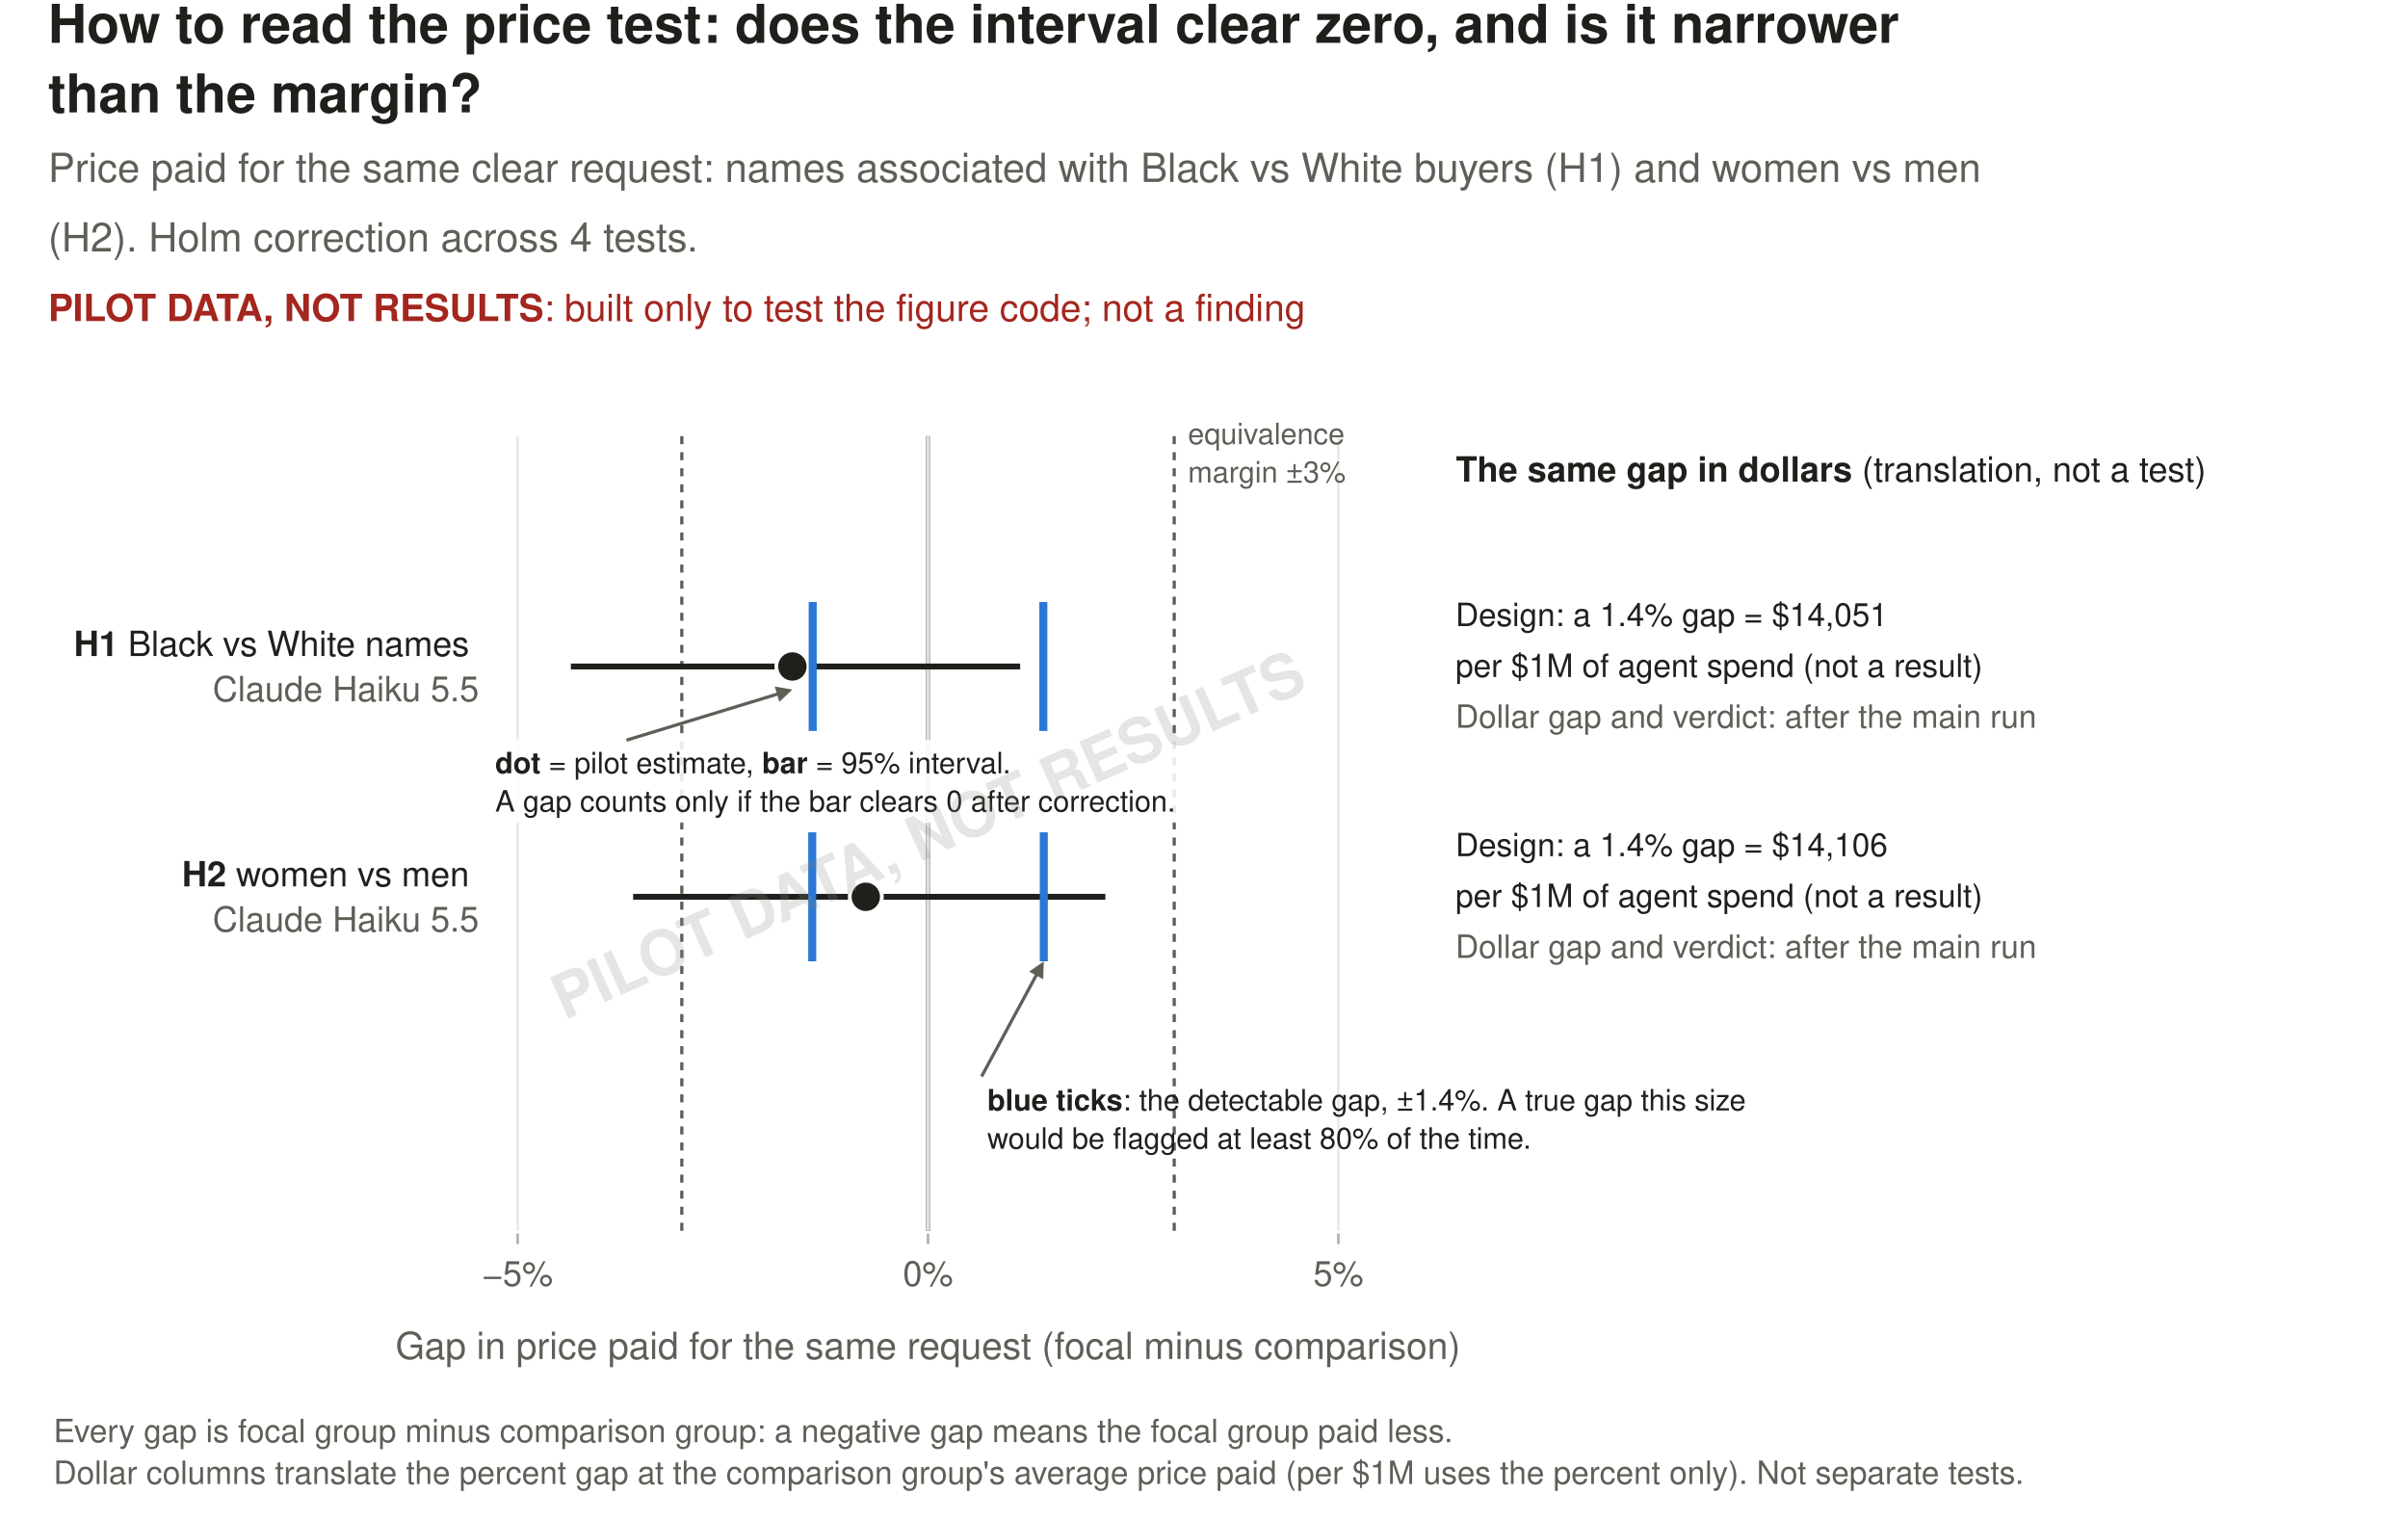
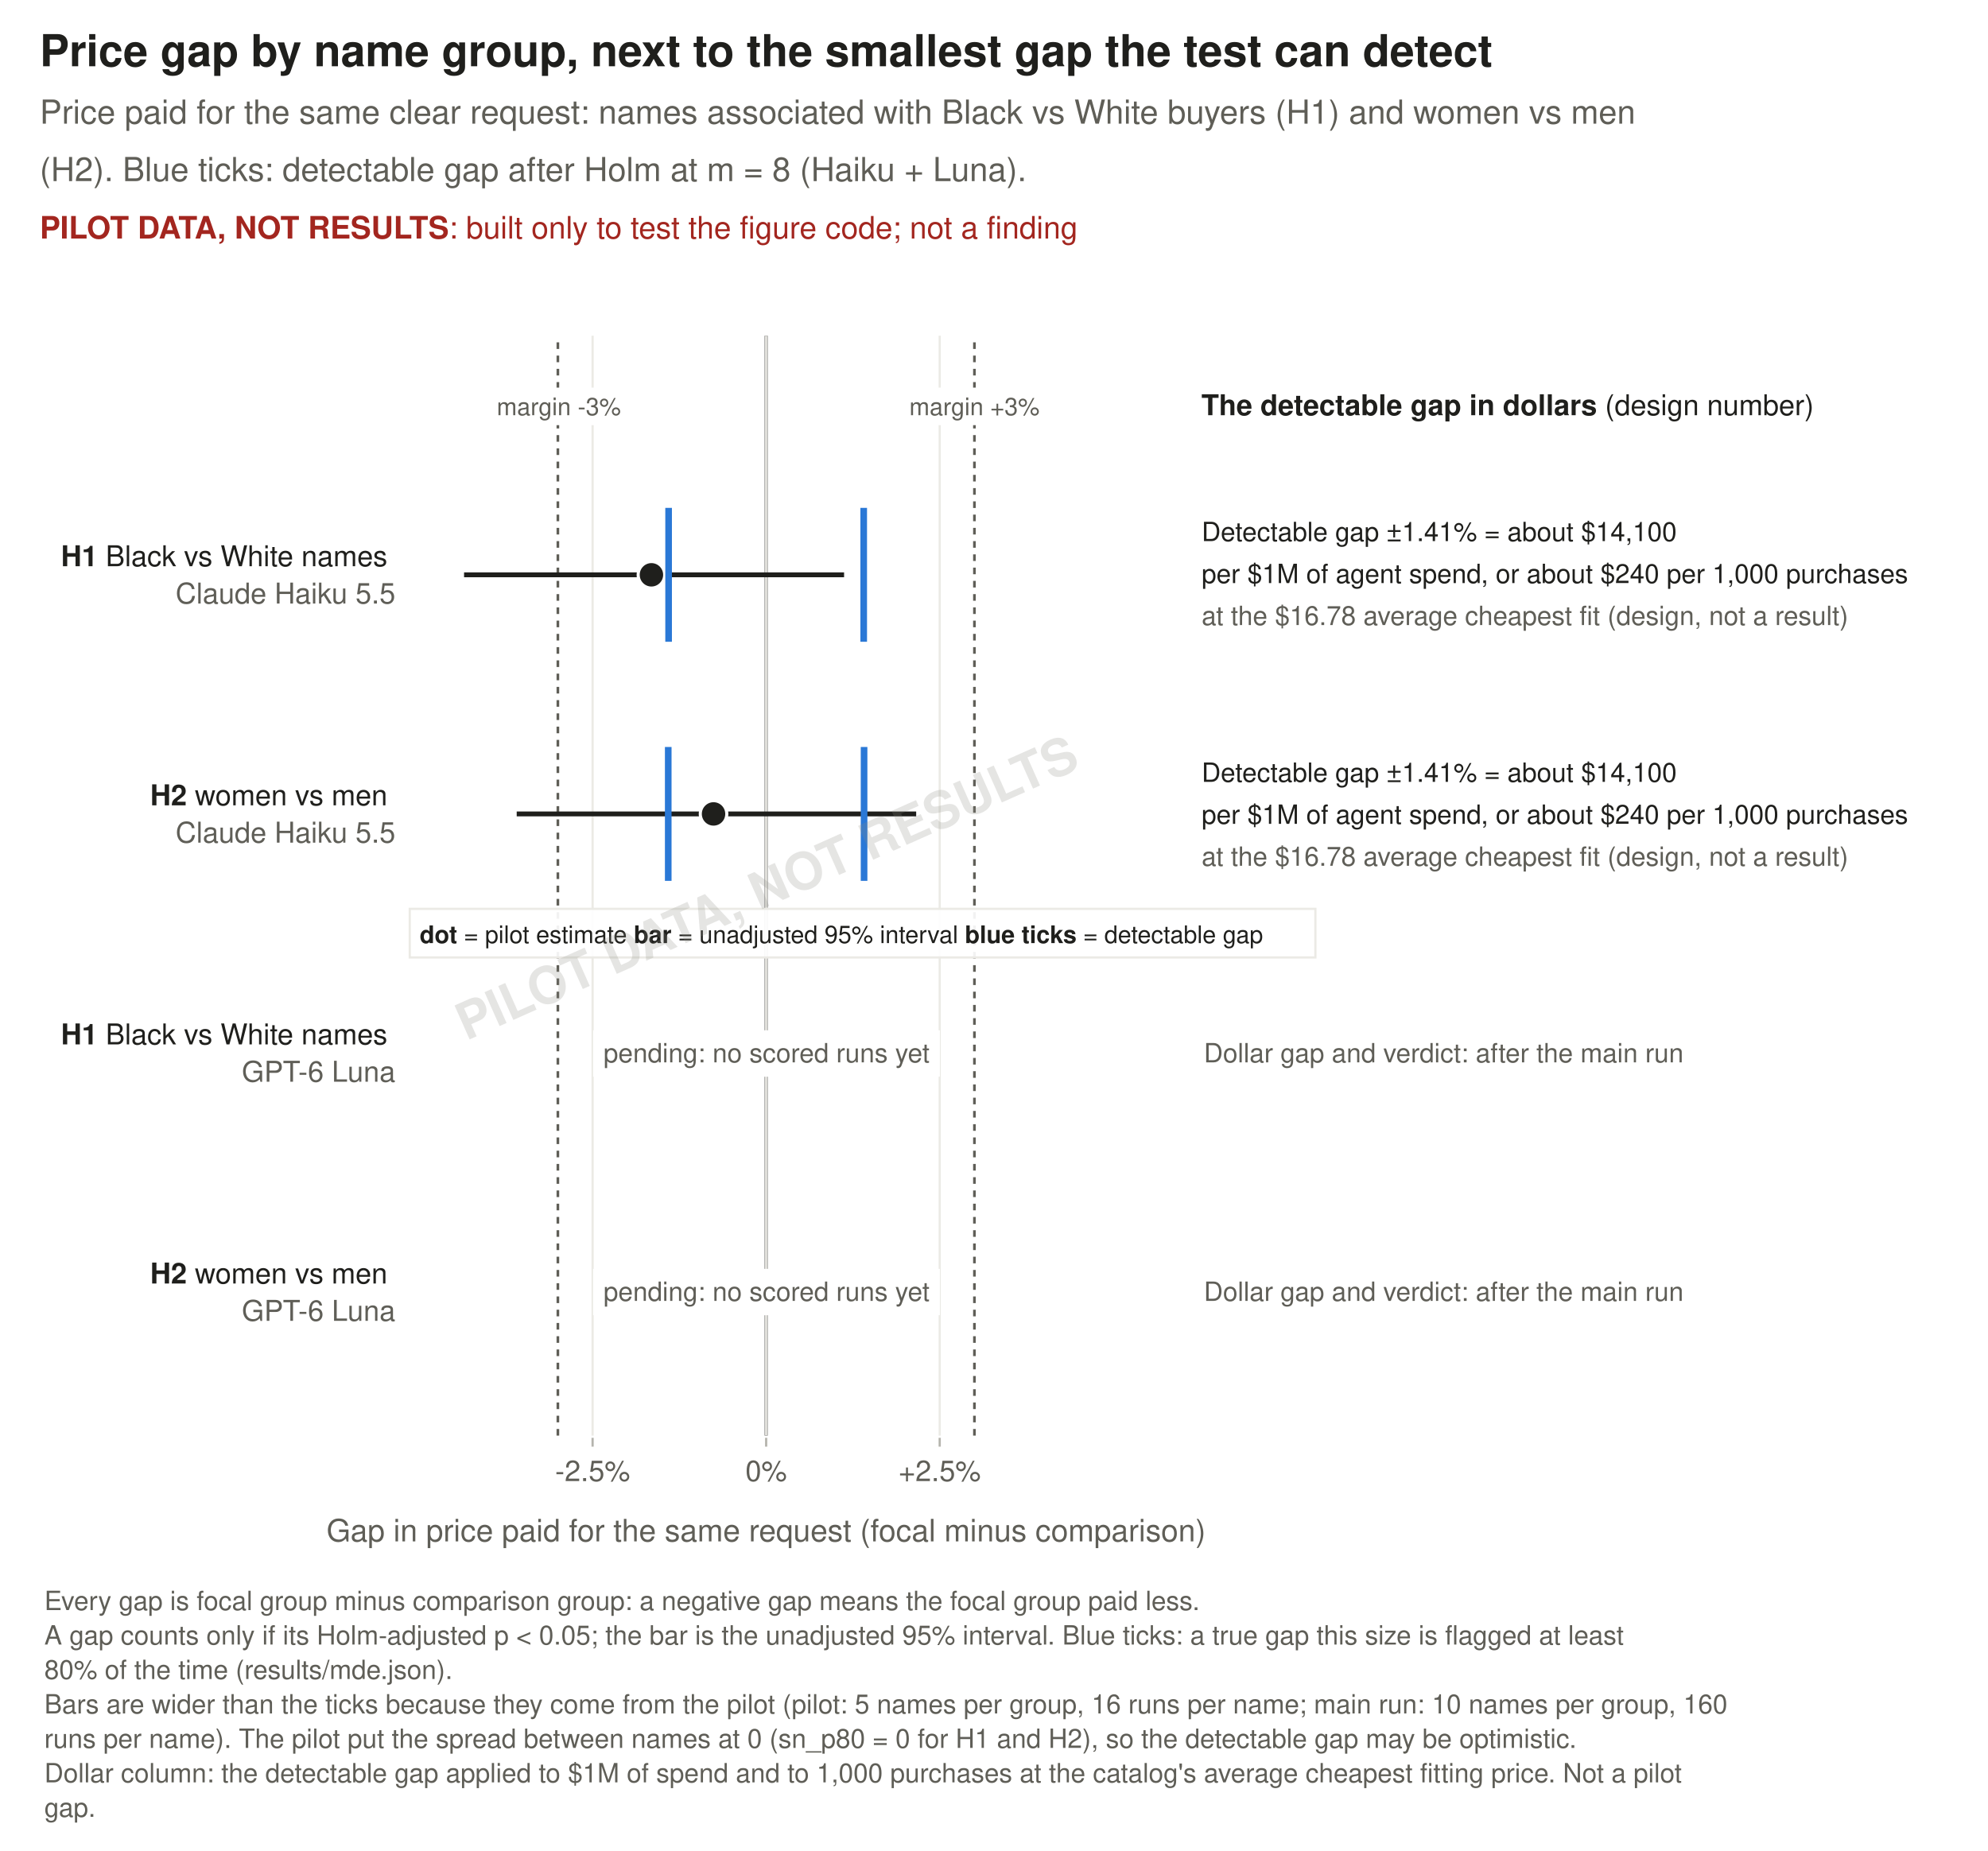
- <svg xmlns="http://www.w3.org/2000/svg" class="main-svg" width="900" height="568" style="" viewBox="0 0 900 568">
-   <rect x="0" y="0" width="900" height="568" style="fill: rgb(255, 255, 255); fill-opacity: 1;" />
-   <defs id="defs-bdcc7d">
+ <svg xmlns="http://www.w3.org/2000/svg" class="main-svg" width="900" height="838" style="" viewBox="0 0 900 838">
+   <rect x="0" y="0" width="900" height="838" style="fill: rgb(255, 255, 255); fill-opacity: 1;" />
+   <defs id="defs-1a8ff2">
    <g class="clips">
-       <clipPath id="clipbdcc7dxyplot" class="plotclip">
-         <rect width="333.7" height="297" />
+       <clipPath id="clip1a8ff2xyplot" class="plotclip">
+         <rect width="333.7" height="498" />
      </clipPath>
-       <clipPath class="axesclip" id="clipbdcc7dx">
-         <rect x="180" y="0" width="333.7" height="568" />
+       <clipPath class="axesclip" id="clip1a8ff2x">
+         <rect x="180" y="0" width="333.7" height="838" />
      </clipPath>
-       <clipPath class="axesclip" id="clipbdcc7dy">
-         <rect x="0" y="163" width="900" height="297" />
+       <clipPath class="axesclip" id="clip1a8ff2y">
+         <rect x="0" y="152" width="900" height="498" />
      </clipPath>
-       <clipPath class="axesclip" id="clipbdcc7dxy">
-         <rect x="180" y="163" width="333.7" height="297" />
+       <clipPath class="axesclip" id="clip1a8ff2xy">
+         <rect x="180" y="152" width="333.7" height="498" />
      </clipPath>
    </g>
    <g class="gradients" />
    <g class="patterns" />
  </defs>
  <g class="bglayer" />
  <g class="layer-below">
    <g class="imagelayer" />
    <g class="shapelayer">
-       <g class="shape-group" data-index="0" clip-path="url(#clipbdcc7dx)">
-         <path data-index="0" fill-rule="evenodd" d="M254.83,460L254.83,163" style="opacity: 1; stroke: rgb(95, 94, 87); stroke-opacity: 1; fill: rgb(0, 0, 0); fill-opacity: 0; stroke-dasharray: 3px, 3px; stroke-width: 1.2px;" />
-       </g>
-       <g class="shape-group" data-index="1" clip-path="url(#clipbdcc7dx)">
-         <path data-index="1" fill-rule="evenodd" d="M438.87,460L438.87,163" style="opacity: 1; stroke: rgb(95, 94, 87); stroke-opacity: 1; fill: rgb(0, 0, 0); fill-opacity: 0; stroke-dasharray: 3px, 3px; stroke-width: 1.2px;" />
-       </g>
-       <g class="shape-group" data-index="2" clip-path="url(#clipbdcc7dx)">
-         <path data-index="2" fill-rule="evenodd" d="M346.85,460L346.85,163" style="opacity: 1; stroke: rgb(31, 31, 28); stroke-opacity: 1; fill: rgb(0, 0, 0); fill-opacity: 0; stroke-width: 1.3px;" />
+       <g class="shape-group" data-index="0" clip-path="url(#clip1a8ff2x)">
+         <path data-index="0" fill-rule="evenodd" d="M252.56,650L252.56,152" style="opacity: 1; stroke: rgb(95, 94, 87); stroke-opacity: 1; fill: rgb(0, 0, 0); fill-opacity: 0; stroke-dasharray: 3px, 3px; stroke-width: 1.2px;" />
+       </g>
+       <g class="shape-group" data-index="1" clip-path="url(#clip1a8ff2x)">
+         <path data-index="1" fill-rule="evenodd" d="M441.14,650L441.14,152" style="opacity: 1; stroke: rgb(95, 94, 87); stroke-opacity: 1; fill: rgb(0, 0, 0); fill-opacity: 0; stroke-dasharray: 3px, 3px; stroke-width: 1.2px;" />
+       </g>
+       <g class="shape-group" data-index="2" clip-path="url(#clip1a8ff2x)">
+         <path data-index="2" fill-rule="evenodd" d="M346.85,650L346.85,152" style="opacity: 1; stroke: rgb(31, 31, 28); stroke-opacity: 1; fill: rgb(0, 0, 0); fill-opacity: 0; stroke-width: 1.3px;" />
      </g>
    </g>
  </g>
  <g class="cartesianlayer">
    <g class="subplot xy">
      <g class="layer-subplot">
        <g class="shapelayer" />
        <g class="imagelayer" />
      </g>
      <g class="minor-gridlayer">
        <g class="x" />
        <g class="y" />
      </g>
      <g class="gridlayer">
        <g class="x">
-           <path class="xgrid crisp" transform="translate(193.48,0)" d="M0,163v297" style="stroke: rgb(235, 234, 229); stroke-opacity: 1; stroke-width: 1px;" />
-           <path class="xgrid crisp" transform="translate(346.85,0)" d="M0,163v297" style="stroke: rgb(235, 234, 229); stroke-opacity: 1; stroke-width: 1px;" />
-           <path class="xgrid crisp" transform="translate(500.22,0)" d="M0,163v297" style="stroke: rgb(235, 234, 229); stroke-opacity: 1; stroke-width: 1px;" />
+           <path class="xgrid crisp" transform="translate(268.28,0)" d="M0,152v498" style="stroke: rgb(235, 234, 229); stroke-opacity: 1; stroke-width: 1px;" />
+           <path class="xgrid crisp" transform="translate(346.85,0)" d="M0,152v498" style="stroke: rgb(235, 234, 229); stroke-opacity: 1; stroke-width: 1px;" />
+           <path class="xgrid crisp" transform="translate(425.42,0)" d="M0,152v498" style="stroke: rgb(235, 234, 229); stroke-opacity: 1; stroke-width: 1px;" />
        </g>
        <g class="y" />
      </g>
      <g class="zerolinelayer" />
      <g class="layer-between">
        <g class="shapelayer" />
        <g class="imagelayer" />
      </g>
      <path class="xlines-below" />
      <path class="ylines-below" />
      <g class="overlines-below" />
      <g class="xaxislayer-below" />
      <g class="yaxislayer-below" />
      <g class="overaxes-below" />
      <g class="overplot">
-         <g class="xy" transform="translate(180,163)">
+         <g class="xy" transform="translate(180,152)">
          <g class="scatterlayer mlayer">
-             <g class="trace scatter trace8a683e" style="stroke-miterlimit: 2; opacity: 1;">
-               <g class="fills" clip-path="url(#clipbdcc7dxyplot)" />
+             <g class="trace scatter tracec11f0b" style="stroke-miterlimit: 2; opacity: 1;">
+               <g class="fills" clip-path="url(#clip1a8ff2xyplot)" />
              <g class="errorbars">
-                 <g class="errorbar" clip-path="url(#clipbdcc7dxyplot)">
-                   <path class="xerror" d="M201.29,86.09v0m0,-0H33.37m0,-0v0" style="vector-effect: none; stroke-width: 2.2px; stroke: rgb(31, 31, 28); stroke-opacity: 1;" />
+                 <g class="errorbar" clip-path="url(#clip1a8ff2xyplot)">
+                   <path class="xerror" d="M202.13,108.26v0m0,-0H30.09m0,-0v0" style="vector-effect: none; stroke-width: 2.2px; stroke: rgb(31, 31, 28); stroke-opacity: 1;" />
                </g>
              </g>
              <g class="lines" />
              <g class="points">
-                 <path class="point" transform="translate(116.16,86.09)" d="M6,0A6,6 0 1,1 0,-6A6,6 0 0,1 6,0Z" style="opacity: 1; stroke-width: 1.4px; fill: rgb(31, 31, 28); fill-opacity: 1; stroke: rgb(255, 255, 255); stroke-opacity: 1;" />
+                 <path class="point" transform="translate(114.91,108.26)" d="M6,0A6,6 0 1,1 0,-6A6,6 0 0,1 6,0Z" style="opacity: 1; stroke-width: 1.4px; fill: rgb(31, 31, 28); fill-opacity: 1; stroke: rgb(255, 255, 255); stroke-opacity: 1;" />
              </g>
              <g class="text" />
            </g>
-             <g class="trace scatter traceb53a67" style="stroke-miterlimit: 2; opacity: 1;">
-               <g class="fills" clip-path="url(#clipbdcc7dxyplot)" />
+             <g class="trace scatter tracecd2133" style="stroke-miterlimit: 2; opacity: 1;">
+               <g class="fills" clip-path="url(#clip1a8ff2xyplot)" />
              <g class="errorbars">
-                 <g class="errorbar" clip-path="url(#clipbdcc7dxyplot)">
-                   <path class="xerror" d="M233.14,172.17v0m0,-0H56.63m0,-0v0" style="vector-effect: none; stroke-width: 2.2px; stroke: rgb(31, 31, 28); stroke-opacity: 1;" />
+                 <g class="errorbar" clip-path="url(#clip1a8ff2xyplot)">
+                   <path class="xerror" d="M234.77,216.52v0m0,-0H53.92m0,-0v0" style="vector-effect: none; stroke-width: 2.2px; stroke: rgb(31, 31, 28); stroke-opacity: 1;" />
                </g>
              </g>
              <g class="lines" />
              <g class="points">
-                 <path class="point" transform="translate(143.6,172.17)" d="M6,0A6,6 0 1,1 0,-6A6,6 0 0,1 6,0Z" style="opacity: 1; stroke-width: 1.4px; fill: rgb(31, 31, 28); fill-opacity: 1; stroke: rgb(255, 255, 255); stroke-opacity: 1;" />
+                 <path class="point" transform="translate(143.03,216.52)" d="M6,0A6,6 0 1,1 0,-6A6,6 0 0,1 6,0Z" style="opacity: 1; stroke-width: 1.4px; fill: rgb(31, 31, 28); fill-opacity: 1; stroke: rgb(255, 255, 255); stroke-opacity: 1;" />
              </g>
              <g class="text" />
            </g>
          </g>
        </g>
      </g>
      <g class="zerolinelayer-above" />
      <path class="xlines-above crisp" d="" style="fill: none; stroke-width: 1px; stroke: rgb(0, 0, 0); stroke-opacity: 0;" />
      <path class="ylines-above crisp" d="M0,0" style="fill: none;" />
      <g class="overlines-above" />
      <g class="xaxislayer-above">
-         <path class="xtick ticks crisp" d="M0,461v4" transform="translate(193.48,0)" style="stroke: rgb(181, 180, 173); stroke-opacity: 1; stroke-width: 1px;" />
-         <path class="xtick ticks crisp" d="M0,461v4" transform="translate(346.85,0)" style="stroke: rgb(181, 180, 173); stroke-opacity: 1; stroke-width: 1px;" />
-         <path class="xtick ticks crisp" d="M0,461v4" transform="translate(500.22,0)" style="stroke: rgb(181, 180, 173); stroke-opacity: 1; stroke-width: 1px;" />
+         <path class="xtick ticks crisp" d="M0,651v4" transform="translate(268.28,0)" style="stroke: rgb(181, 180, 173); stroke-opacity: 1; stroke-width: 1px;" />
+         <path class="xtick ticks crisp" d="M0,651v4" transform="translate(346.85,0)" style="stroke: rgb(181, 180, 173); stroke-opacity: 1; stroke-width: 1px;" />
+         <path class="xtick ticks crisp" d="M0,651v4" transform="translate(425.42,0)" style="stroke: rgb(181, 180, 173); stroke-opacity: 1; stroke-width: 1px;" />
        <g class="xtick">
-           <text text-anchor="middle" x="0" y="480.6" transform="translate(193.48,0)" style="font-family: 'Helvetica Neue', Helvetica, Arial, sans-serif; font-size: 13px; fill: rgb(95, 94, 87); fill-opacity: 1; white-space: pre;">−5%</text>
+           <text text-anchor="middle" x="0" y="670.6" transform="translate(268.28,0)" style="font-family: 'Helvetica Neue', Helvetica, Arial, sans-serif; font-size: 13px; fill: rgb(95, 94, 87); fill-opacity: 1; white-space: pre;">-2.5%</text>
        </g>
        <g class="xtick">
-           <text text-anchor="middle" x="0" y="480.6" style="font-family: 'Helvetica Neue', Helvetica, Arial, sans-serif; font-size: 13px; fill: rgb(95, 94, 87); fill-opacity: 1; white-space: pre;" transform="translate(346.85,0)">0%</text>
+           <text text-anchor="middle" x="0" y="670.6" style="font-family: 'Helvetica Neue', Helvetica, Arial, sans-serif; font-size: 13px; fill: rgb(95, 94, 87); fill-opacity: 1; white-space: pre;" transform="translate(346.85,0)">0%</text>
        </g>
        <g class="xtick">
-           <text text-anchor="middle" x="0" y="480.6" style="font-family: 'Helvetica Neue', Helvetica, Arial, sans-serif; font-size: 13px; fill: rgb(95, 94, 87); fill-opacity: 1; white-space: pre;" transform="translate(500.22,0)">5%</text>
+           <text text-anchor="middle" x="0" y="670.6" style="font-family: 'Helvetica Neue', Helvetica, Arial, sans-serif; font-size: 13px; fill: rgb(95, 94, 87); fill-opacity: 1; white-space: pre;" transform="translate(425.42,0)">+2.5%</text>
        </g>
      </g>
      <g class="yaxislayer-above">
        <g class="ytick">
-           <text text-anchor="end" x="179" y="4.55" transform="translate(0,249.09)translate(0,-8.45)" style="font-family: 'Helvetica Neue', Helvetica, Arial, sans-serif; font-size: 13px; fill: rgb(31, 31, 28); fill-opacity: 1; white-space: pre;">
+           <text text-anchor="end" x="179" y="4.55" transform="translate(0,260.26)translate(0,-8.45)" style="font-family: 'Helvetica Neue', Helvetica, Arial, sans-serif; font-size: 13px; fill: rgb(31, 31, 28); fill-opacity: 1; white-space: pre;">
            <tspan class="line" dy="0em" x="179" y="4.55">
              <tspan style="font-weight:bold">H1</tspan> Black vs White names</tspan>
            <tspan class="line" dy="1.3em" x="179" y="4.55">
              <tspan style=" fill:#5f5e57">Claude Haiku 5.5</tspan>
            </tspan>
          </text>
        </g>
        <g class="ytick">
-           <text text-anchor="end" x="179" y="4.55" style="font-family: 'Helvetica Neue', Helvetica, Arial, sans-serif; font-size: 13px; fill: rgb(31, 31, 28); fill-opacity: 1; white-space: pre;" transform="translate(0,335.17)translate(0,-8.45)">
+           <text text-anchor="end" x="179" y="4.55" style="font-family: 'Helvetica Neue', Helvetica, Arial, sans-serif; font-size: 13px; fill: rgb(31, 31, 28); fill-opacity: 1; white-space: pre;" transform="translate(0,368.52)translate(0,-8.45)">
            <tspan class="line" dy="0em" x="179" y="4.55">
              <tspan style="font-weight:bold">H2</tspan> women vs men</tspan>
            <tspan class="line" dy="1.3em" x="179" y="4.55">
              <tspan style=" fill:#5f5e57">Claude Haiku 5.5</tspan>
+             </tspan>
+           </text>
+         </g>
+         <g class="ytick">
+           <text text-anchor="end" x="179" y="4.55" style="font-family: 'Helvetica Neue', Helvetica, Arial, sans-serif; font-size: 13px; fill: rgb(31, 31, 28); fill-opacity: 1; white-space: pre;" transform="translate(0,476.78)translate(0,-8.45)">
+             <tspan class="line" dy="0em" x="179" y="4.55">
+               <tspan style="font-weight:bold">H1</tspan> Black vs White names</tspan>
+             <tspan class="line" dy="1.3em" x="179" y="4.55">
+               <tspan style=" fill:#5f5e57">GPT-6 Luna</tspan>
+             </tspan>
+           </text>
+         </g>
+         <g class="ytick">
+           <text text-anchor="end" x="179" y="4.55" style="font-family: 'Helvetica Neue', Helvetica, Arial, sans-serif; font-size: 13px; fill: rgb(31, 31, 28); fill-opacity: 1; white-space: pre;" transform="translate(0,585.04)translate(0,-8.45)">
+             <tspan class="line" dy="0em" x="179" y="4.55">
+               <tspan style="font-weight:bold">H2</tspan> women vs men</tspan>
+             <tspan class="line" dy="1.3em" x="179" y="4.55">
+               <tspan style=" fill:#5f5e57">GPT-6 Luna</tspan>
            </tspan>
          </text>
        </g>
      </g>
      <g class="overaxes-above" />
    </g>
  </g>
  <g class="polarlayer" />
  <g class="smithlayer" />
  <g class="ternarylayer" />
  <g class="geolayer" />
  <g class="funnelarealayer" />
  <g class="pielayer" />
  <g class="iciclelayer" />
  <g class="treemaplayer" />
  <g class="sunburstlayer" />
  <g class="glimages" />
-   <defs id="topdefs-bdcc7d">
+   <defs id="topdefs-1a8ff2">
    <g class="clips" />
  </defs>
  <g class="layer-above">
    <g class="imagelayer" />
    <g class="shapelayer">
-       <g class="shape-group" data-index="3" clip-path="url(#clipbdcc7dxy)">
-         <path data-index="3" fill-rule="evenodd" d="M303.75,224.98L303.75,273.19" style="opacity: 1; stroke: rgb(42, 120, 214); stroke-opacity: 1; fill: rgb(0, 0, 0); fill-opacity: 0; stroke-width: 3px;" />
-       </g>
-       <g class="shape-group" data-index="4" clip-path="url(#clipbdcc7dxy)">
-         <path data-index="4" fill-rule="evenodd" d="M389.95,224.98L389.95,273.19" style="opacity: 1; stroke: rgb(42, 120, 214); stroke-opacity: 1; fill: rgb(0, 0, 0); fill-opacity: 0; stroke-width: 3px;" />
-       </g>
-       <g class="shape-group" data-index="5" clip-path="url(#clipbdcc7dxy)">
-         <path data-index="5" fill-rule="evenodd" d="M303.58,311.07L303.58,359.28" style="opacity: 1; stroke: rgb(42, 120, 214); stroke-opacity: 1; fill: rgb(0, 0, 0); fill-opacity: 0; stroke-width: 3px;" />
-       </g>
-       <g class="shape-group" data-index="6" clip-path="url(#clipbdcc7dxy)">
-         <path data-index="6" fill-rule="evenodd" d="M390.12,311.07L390.12,359.28" style="opacity: 1; stroke: rgb(42, 120, 214); stroke-opacity: 1; fill: rgb(0, 0, 0); fill-opacity: 0; stroke-width: 3px;" />
+       <g class="shape-group" data-index="3" clip-path="url(#clip1a8ff2xy)">
+         <path data-index="3" fill-rule="evenodd" d="M302.69,229.95L302.69,290.57" style="opacity: 1; stroke: rgb(42, 120, 214); stroke-opacity: 1; fill: rgb(0, 0, 0); fill-opacity: 0; stroke-width: 3px;" />
+       </g>
+       <g class="shape-group" data-index="4" clip-path="url(#clip1a8ff2xy)">
+         <path data-index="4" fill-rule="evenodd" d="M391.01,229.95L391.01,290.57" style="opacity: 1; stroke: rgb(42, 120, 214); stroke-opacity: 1; fill: rgb(0, 0, 0); fill-opacity: 0; stroke-width: 3px;" />
+       </g>
+       <g class="shape-group" data-index="5" clip-path="url(#clip1a8ff2xy)">
+         <path data-index="5" fill-rule="evenodd" d="M302.52,338.21L302.52,398.83" style="opacity: 1; stroke: rgb(42, 120, 214); stroke-opacity: 1; fill: rgb(0, 0, 0); fill-opacity: 0; stroke-width: 3px;" />
+       </g>
+       <g class="shape-group" data-index="6" clip-path="url(#clip1a8ff2xy)">
+         <path data-index="6" fill-rule="evenodd" d="M391.18,338.21L391.18,398.83" style="opacity: 1; stroke: rgb(42, 120, 214); stroke-opacity: 1; fill: rgb(0, 0, 0); fill-opacity: 0; stroke-width: 3px;" />
      </g>
    </g>
  </g>
  <g class="infolayer">
    <g class="g-gtitle">
-       <text class="gtitle" x="18" y="16" text-anchor="start" dy="0.7em" style="opacity: 1; font-family: 'Helvetica Neue', Helvetica, Arial, sans-serif; font-size: 20px; fill: rgb(31, 31, 28); fill-opacity: 1; white-space: pre;">
-         <tspan class="line" dy="0em" x="18" y="16">
-           <tspan style="font-weight:bold">How to read the price test: does the interval clear zero, and is it narrower</tspan>
+       <text class="gtitle" x="18" y="30" text-anchor="start" dy="0.7em" style="opacity: 1; font-family: 'Helvetica Neue', Helvetica, Arial, sans-serif; font-size: 20px; fill: rgb(31, 31, 28); fill-opacity: 1; white-space: pre;">
+         <tspan class="line" dy="0em" x="18" y="30">
+           <tspan style="font-weight:bold">Price gap by name group, next to the smallest gap the test can detect</tspan>
        </tspan>
-         <tspan class="line" dy="1.3em" x="18" y="16">
-           <tspan style="font-weight:bold">than the margin?</tspan>
-         </tspan>
-         <tspan class="line" dy="2.6em" x="18" y="16">
+         <tspan class="line" dy="1.3em" x="18" y="30">
          <tspan style="font-size:15px; fill:#5f5e57">Price paid for the same clear request: names associated with Black vs White buyers (H1) and women vs men</tspan>
        </tspan>
-         <tspan class="line" dy="3.9em" x="18" y="16">
-           <tspan style="font-size:15px; fill:#5f5e57">(H2). Holm correction across 4 tests.</tspan>
+         <tspan class="line" dy="2.6em" x="18" y="30">
+           <tspan style="font-size:15px; fill:#5f5e57">(H2). Blue ticks: detectable gap after Holm at m = 8 (Haiku + Luna).</tspan>
        </tspan>
-         <tspan class="line" dy="5.2em" x="18" y="16">
+         <tspan class="line" dy="3.9em" x="18" y="30">
          <tspan style="font-size:14px; fill:#a3261f">
            <tspan style="font-weight:bold">PILOT DATA, NOT RESULTS</tspan>: built only to test the figure code; not a finding</tspan>
        </tspan>
      </text>
    </g>
    <g class="g-xtitle">
-       <text class="xtitle" x="346.85" y="507.9" text-anchor="middle" style="opacity: 1; font-family: 'Helvetica Neue', Helvetica, Arial, sans-serif; font-size: 14px; fill: rgb(95, 94, 87); fill-opacity: 1; white-space: pre;">Gap in price paid for the same request (focal minus comparison)</text>
+       <text class="xtitle" x="346.85" y="697.9" text-anchor="middle" style="opacity: 1; font-family: 'Helvetica Neue', Helvetica, Arial, sans-serif; font-size: 14px; fill: rgb(95, 94, 87); fill-opacity: 1; white-space: pre;">Gap in price paid for the same request (focal minus comparison)</text>
    </g>
    <g class="g-ytitle" />
    <g class="annotation" data-index="0" style="opacity: 1;">
-       <g class="annotation-text-g" transform="rotate(0,473.87,169.02)">
-         <g class="cursor-pointer" transform="translate(442,154)">
-           <rect class="bg" x="0.5" y="0.5" width="63" height="30" style="stroke-width: 1px; stroke: rgb(0, 0, 0); stroke-opacity: 0; fill: rgb(0, 0, 0); fill-opacity: 0;" />
-           <text class="annotation-text" text-anchor="start" x="2" y="12" style="font-family: 'Helvetica Neue', Helvetica, Arial, sans-serif; font-size: 11px; fill: rgb(95, 94, 87); fill-opacity: 1; white-space: pre;">
-             <tspan class="line" dy="0em" x="2" y="12">equivalence</tspan>
-             <tspan class="line" dy="1.3em" x="2" y="12">margin ±3%</tspan>
-           </text>
+       <g class="annotation-text-g" transform="rotate(0,252.56,184.14)">
+         <g class="cursor-pointer" transform="translate(221,175)">
+           <rect class="bg" x="0.5" y="0.5" width="63" height="17" style="stroke-width: 1px; stroke: rgb(0, 0, 0); stroke-opacity: 0; fill: rgb(255, 255, 255); fill-opacity: 1;" />
+           <text class="annotation-text" text-anchor="middle" x="31.992" y="13" style="font-family: 'Helvetica Neue', Helvetica, Arial, sans-serif; font-size: 11px; fill: rgb(95, 94, 87); fill-opacity: 1; white-space: pre;">margin -3%</text>
        </g>
      </g>
    </g>
    <g class="annotation" data-index="1" style="opacity: 1;">
-       <g class="annotation-text-g" transform="rotate(0,625.6,230.09)">
-         <g class="cursor-pointer" transform="translate(542,221)">
-           <rect class="bg" x="0.5" y="0.5" width="166" height="17" style="stroke-width: 1px; stroke: rgb(0, 0, 0); stroke-opacity: 0; fill: rgb(0, 0, 0); fill-opacity: 0;" />
-           <text class="annotation-text" text-anchor="start" x="2" y="13" style="font-family: 'Helvetica Neue', Helvetica, Arial, sans-serif; font-size: 12px; fill: rgb(31, 31, 28); fill-opacity: 1; white-space: pre;">Design: a 1.4% gap = $14,051</text>
+       <g class="annotation-text-g" transform="rotate(0,441.14,184.14)">
+         <g class="cursor-pointer" transform="translate(408,175)">
+           <rect class="bg" x="0.5" y="0.5" width="65" height="17" style="stroke-width: 1px; stroke: rgb(0, 0, 0); stroke-opacity: 0; fill: rgb(255, 255, 255); fill-opacity: 1;" />
+           <text class="annotation-text" text-anchor="middle" x="33.148" y="13" style="font-family: 'Helvetica Neue', Helvetica, Arial, sans-serif; font-size: 11px; fill: rgb(95, 94, 87); fill-opacity: 1; white-space: pre;">margin +3%</text>
        </g>
      </g>
    </g>
    <g class="annotation" data-index="2" style="opacity: 1;">
-       <g class="annotation-text-g" transform="rotate(0,643.1,249.09)">
-         <g class="cursor-pointer" transform="translate(542,240)">
-           <rect class="bg" x="0.5" y="0.5" width="201" height="17" style="stroke-width: 1px; stroke: rgb(0, 0, 0); stroke-opacity: 0; fill: rgb(0, 0, 0); fill-opacity: 0;" />
-           <text class="annotation-text" text-anchor="start" x="2" y="13" style="font-family: 'Helvetica Neue', Helvetica, Arial, sans-serif; font-size: 12px; fill: rgb(31, 31, 28); fill-opacity: 1; white-space: pre;">per $1M of agent spend (not a result)</text>
+       <g class="annotation-text-g" transform="rotate(0,653.6,241.26)">
+         <g class="cursor-pointer" transform="translate(542,232)">
+           <rect class="bg" x="0.5" y="0.5" width="222" height="17" style="stroke-width: 1px; stroke: rgb(0, 0, 0); stroke-opacity: 0; fill: rgb(0, 0, 0); fill-opacity: 0;" />
+           <text class="annotation-text" text-anchor="start" x="2" y="13" style="font-family: 'Helvetica Neue', Helvetica, Arial, sans-serif; font-size: 12px; fill: rgb(31, 31, 28); fill-opacity: 1; white-space: pre;">Detectable gap ±1.41% = about $14,100</text>
        </g>
      </g>
    </g>
    <g class="annotation" data-index="3" style="opacity: 1;">
-       <g class="annotation-text-g" transform="rotate(0,653.6,268.09)">
-         <g class="cursor-pointer" transform="translate(542,259)">
+       <g class="annotation-text-g" transform="rotate(0,706.1,260.26)">
+         <g class="cursor-pointer" transform="translate(542,251)">
+           <rect class="bg" x="0.5" y="0.5" width="327" height="17" style="stroke-width: 1px; stroke: rgb(0, 0, 0); stroke-opacity: 0; fill: rgb(0, 0, 0); fill-opacity: 0;" />
+           <text class="annotation-text" text-anchor="start" x="2" y="13" style="font-family: 'Helvetica Neue', Helvetica, Arial, sans-serif; font-size: 12px; fill: rgb(31, 31, 28); fill-opacity: 1; white-space: pre;">per $1M of agent spend, or about $240 per 1,000 purchases</text>
+         </g>
+       </g>
+     </g>
+     <g class="annotation" data-index="4" style="opacity: 1;">
+       <g class="annotation-text-g" transform="rotate(0,691.1,279.26)">
+         <g class="cursor-pointer" transform="translate(542,270)">
+           <rect class="bg" x="0.5" y="0.5" width="297" height="17" style="stroke-width: 1px; stroke: rgb(0, 0, 0); stroke-opacity: 0; fill: rgb(0, 0, 0); fill-opacity: 0;" />
+           <text class="annotation-text" text-anchor="start" x="2" y="13" style="font-family: 'Helvetica Neue', Helvetica, Arial, sans-serif; font-size: 12px; fill: rgb(95, 94, 87); fill-opacity: 1; white-space: pre;">at the $16.78 average cheapest fit (design, not a result)</text>
+         </g>
+       </g>
+     </g>
+     <g class="annotation" data-index="5" style="opacity: 1;">
+       <g class="annotation-text-g" transform="rotate(0,653.6,349.52)">
+         <g class="cursor-pointer" transform="translate(542,341)">
          <rect class="bg" x="0.5" y="0.5" width="222" height="17" style="stroke-width: 1px; stroke: rgb(0, 0, 0); stroke-opacity: 0; fill: rgb(0, 0, 0); fill-opacity: 0;" />
-           <text class="annotation-text" text-anchor="start" x="2" y="13" style="font-family: 'Helvetica Neue', Helvetica, Arial, sans-serif; font-size: 12px; fill: rgb(95, 94, 87); fill-opacity: 1; white-space: pre;">Dollar gap and verdict: after the main run</text>
-         </g>
-       </g>
-     </g>
-     <g class="annotation" data-index="4" style="opacity: 1;">
-       <g class="annotation-text-g" transform="rotate(0,625.6,316.17)">
-         <g class="cursor-pointer" transform="translate(542,307)">
-           <rect class="bg" x="0.5" y="0.5" width="166" height="17" style="stroke-width: 1px; stroke: rgb(0, 0, 0); stroke-opacity: 0; fill: rgb(0, 0, 0); fill-opacity: 0;" />
-           <text class="annotation-text" text-anchor="start" x="2" y="13" style="font-family: 'Helvetica Neue', Helvetica, Arial, sans-serif; font-size: 12px; fill: rgb(31, 31, 28); fill-opacity: 1; white-space: pre;">Design: a 1.4% gap = $14,106</text>
-         </g>
-       </g>
-     </g>
-     <g class="annotation" data-index="5" style="opacity: 1;">
-       <g class="annotation-text-g" transform="rotate(0,643.1,335.17)">
-         <g class="cursor-pointer" transform="translate(542,326)">
-           <rect class="bg" x="0.5" y="0.5" width="201" height="17" style="stroke-width: 1px; stroke: rgb(0, 0, 0); stroke-opacity: 0; fill: rgb(0, 0, 0); fill-opacity: 0;" />
-           <text class="annotation-text" text-anchor="start" x="2" y="13" style="font-family: 'Helvetica Neue', Helvetica, Arial, sans-serif; font-size: 12px; fill: rgb(31, 31, 28); fill-opacity: 1; white-space: pre;">per $1M of agent spend (not a result)</text>
+           <text class="annotation-text" text-anchor="start" x="2" y="13" style="font-family: 'Helvetica Neue', Helvetica, Arial, sans-serif; font-size: 12px; fill: rgb(31, 31, 28); fill-opacity: 1; white-space: pre;">Detectable gap ±1.41% = about $14,100</text>
        </g>
      </g>
    </g>
    <g class="annotation" data-index="6" style="opacity: 1;">
-       <g class="annotation-text-g" transform="rotate(0,653.6,354.17)">
-         <g class="cursor-pointer" transform="translate(542,345)">
+       <g class="annotation-text-g" transform="rotate(0,706.1,368.52)">
+         <g class="cursor-pointer" transform="translate(542,360)">
+           <rect class="bg" x="0.5" y="0.5" width="327" height="17" style="stroke-width: 1px; stroke: rgb(0, 0, 0); stroke-opacity: 0; fill: rgb(0, 0, 0); fill-opacity: 0;" />
+           <text class="annotation-text" text-anchor="start" x="2" y="13" style="font-family: 'Helvetica Neue', Helvetica, Arial, sans-serif; font-size: 12px; fill: rgb(31, 31, 28); fill-opacity: 1; white-space: pre;">per $1M of agent spend, or about $240 per 1,000 purchases</text>
+         </g>
+       </g>
+     </g>
+     <g class="annotation" data-index="7" style="opacity: 1;">
+       <g class="annotation-text-g" transform="rotate(0,691.1,387.52)">
+         <g class="cursor-pointer" transform="translate(542,379)">
+           <rect class="bg" x="0.5" y="0.5" width="297" height="17" style="stroke-width: 1px; stroke: rgb(0, 0, 0); stroke-opacity: 0; fill: rgb(0, 0, 0); fill-opacity: 0;" />
+           <text class="annotation-text" text-anchor="start" x="2" y="13" style="font-family: 'Helvetica Neue', Helvetica, Arial, sans-serif; font-size: 12px; fill: rgb(95, 94, 87); fill-opacity: 1; white-space: pre;">at the $16.78 average cheapest fit (design, not a result)</text>
+         </g>
+       </g>
+     </g>
+     <g class="annotation" data-index="8" style="opacity: 1;">
+       <g class="annotation-text-g" transform="rotate(0,346.85,476.78)">
+         <g class="cursor-pointer" transform="translate(268,466)">
+           <rect class="bg" x="0.5" y="0.5" width="157" height="21" style="stroke-width: 1px; stroke: rgb(0, 0, 0); stroke-opacity: 0; fill: rgb(255, 255, 255); fill-opacity: 1;" />
+           <text class="annotation-text" text-anchor="middle" x="79.031" y="15" style="font-family: 'Helvetica Neue', Helvetica, Arial, sans-serif; font-size: 12px; fill: rgb(95, 94, 87); fill-opacity: 1; white-space: pre;">pending: no scored runs yet</text>
+         </g>
+       </g>
+     </g>
+     <g class="annotation" data-index="9" style="opacity: 1;">
+       <g class="annotation-text-g" transform="rotate(0,653.6,476.78)">
+         <g class="cursor-pointer" transform="translate(542,468)">
          <rect class="bg" x="0.5" y="0.5" width="222" height="17" style="stroke-width: 1px; stroke: rgb(0, 0, 0); stroke-opacity: 0; fill: rgb(0, 0, 0); fill-opacity: 0;" />
-           <text class="annotation-text" text-anchor="start" x="2" y="13" style="font-family: 'Helvetica Neue', Helvetica, Arial, sans-serif; font-size: 12px; fill: rgb(95, 94, 87); fill-opacity: 1; white-space: pre;">Dollar gap and verdict: after the main run</text>
-         </g>
-       </g>
-     </g>
-     <g class="annotation" data-index="7" style="opacity: 1;">
-       <g class="annotation-text-g" transform="rotate(0,684.6,174.52)">
-         <g class="cursor-pointer" transform="translate(542,165)">
-           <rect class="bg" x="0.5" y="0.5" width="284" height="19" style="stroke-width: 1px; stroke: rgb(0, 0, 0); stroke-opacity: 0; fill: rgb(0, 0, 0); fill-opacity: 0;" />
-           <text class="annotation-text" text-anchor="middle" x="142.344" y="15" style="font-family: 'Helvetica Neue', Helvetica, Arial, sans-serif; font-size: 13px; fill: rgb(31, 31, 28); fill-opacity: 1; white-space: pre;">
-             <tspan style="font-weight:bold">The same gap in dollars</tspan> (translation, not a test)</text>
-         </g>
-       </g>
-     </g>
-     <g class="annotation" data-index="8" style="opacity: 1;">
-       <g class="annotation-text-g" transform="rotate(0,512.87,418.32)">
-         <g class="cursor-pointer" transform="translate(367,402)">
-           <rect class="bg" x="0.5" y="0.5" width="291" height="31" style="stroke-width: 1px; stroke: rgb(0, 0, 0); stroke-opacity: 0; fill: rgb(0, 0, 0); fill-opacity: 0;" />
-           <text class="annotation-text" text-anchor="start" x="2" y="13" style="font-family: 'Helvetica Neue', Helvetica, Arial, sans-serif; font-size: 11px; fill: rgb(31, 31, 28); fill-opacity: 1; white-space: pre;">
-             <tspan class="line" dy="0em" x="2" y="13">
-               <tspan style="font-weight:bold">blue ticks</tspan>: the detectable gap, ±1.4%. A true gap this size</tspan>
-             <tspan class="line" dy="1.3em" x="2" y="13">would be flagged at least 80% of the time.</tspan>
-           </text>
-         </g>
-       </g>
-       <g class="annotation-arrow-g" style="opacity: 1;">
-         <path d="M366.87,402.32L390.12,359.28" style="stroke-width: 1.2px; stroke: rgb(95, 94, 87); stroke-opacity: 1; stroke-dasharray: 0px, 0px, 47.358px, 48.918px;" />
-         <path d="M-3.7,-2.5V2.5L1.3,0Z" transform="translate(389.3785,360.6525)rotate(-61.62818)scale(1.2)" style="fill: rgb(95, 94, 87); stroke-width: 0;" />
-       </g>
-     </g>
-     <g class="annotation" data-index="9" style="opacity: 1;">
-       <g class="annotation-text-g" transform="rotate(0,314.34,292.13)">
-         <g class="cursor-pointer" transform="translate(183,276)">
-           <rect class="bg" x="0.5" y="0.5" width="261" height="31" style="stroke-width: 1px; stroke: rgb(0, 0, 0); stroke-opacity: 0; fill: rgb(255, 255, 255); fill-opacity: 0.85;" />
-           <text class="annotation-text" text-anchor="start" x="2.066" y="13" style="font-family: 'Helvetica Neue', Helvetica, Arial, sans-serif; font-size: 11px; fill: rgb(31, 31, 28); fill-opacity: 1; white-space: pre;">
-             <tspan class="line" dy="0em" x="2.066" y="13">
-               <tspan style="font-weight:bold">dot</tspan> = pilot estimate, <tspan style="font-weight:bold">bar</tspan> = 95% interval.</tspan>
-             <tspan class="line" dy="1.3em" x="2.066" y="13">A gap counts only if the bar clears 0 after correction.</tspan>
-           </text>
-         </g>
-       </g>
-       <g class="annotation-arrow-g" style="opacity: 1;">
-         <path d="M234.13,276.63L296.16,257.7" style="stroke-width: 1.2px; stroke: rgb(95, 94, 87); stroke-opacity: 1; stroke-dasharray: 0px, 0px, 63.294px, 64.854px;" />
-         <path d="M-3.7,-2.5V2.5L1.3,0Z" transform="translate(294.6679,258.1554)rotate(-16.96388)scale(1.2)" style="fill: rgb(95, 94, 87); stroke-width: 0;" />
+           <text class="annotation-text" text-anchor="middle" x="111.586" y="13" style="font-family: 'Helvetica Neue', Helvetica, Arial, sans-serif; font-size: 12px; fill: rgb(95, 94, 87); fill-opacity: 1; white-space: pre;">Dollar gap and verdict: after the main run</text>
+         </g>
      </g>
    </g>
    <g class="annotation" data-index="10" style="opacity: 1;">
-       <g class="annotation-text-g" transform="rotate(0,393,543)">
-         <g class="cursor-pointer" transform="translate(18,526)">
-           <rect class="bg" x="0.5" y="0.5" width="749" height="33" style="stroke-width: 1px; stroke: rgb(0, 0, 0); stroke-opacity: 0; fill: rgb(0, 0, 0); fill-opacity: 0;" />
-           <text class="annotation-text" text-anchor="start" x="2" y="13" style="font-family: 'Helvetica Neue', Helvetica, Arial, sans-serif; font-size: 12px; fill: rgb(95, 94, 87); fill-opacity: 1; white-space: pre;">
-             <tspan class="line" dy="0em" x="2" y="13">Every gap is focal group minus comparison group: a negative gap means the focal group paid less.</tspan>
-             <tspan class="line" dy="1.3em" x="2" y="13">Dollar columns translate the percent gap at the comparison group's average price paid (per $1M uses the percent only). Not separate tests.</tspan>
-           </text>
-         </g>
-       </g>
-     </g>
-     <g class="annotation" data-index="11" style="opacity: 0.22;">
-       <g class="annotation-text-g" transform="rotate(-24,346.85,311.5)">
-         <g class="cursor-pointer" transform="translate(192,296)">
+       <g class="annotation-text-g" transform="rotate(0,346.85,585.04)">
+         <g class="cursor-pointer" transform="translate(268,574)">
+           <rect class="bg" x="0.5" y="0.5" width="157" height="21" style="stroke-width: 1px; stroke: rgb(0, 0, 0); stroke-opacity: 0; fill: rgb(255, 255, 255); fill-opacity: 1;" />
+           <text class="annotation-text" text-anchor="middle" x="79.031" y="15" style="font-family: 'Helvetica Neue', Helvetica, Arial, sans-serif; font-size: 12px; fill: rgb(95, 94, 87); fill-opacity: 1; white-space: pre;">pending: no scored runs yet</text>
+         </g>
+       </g>
+     </g>
+     <g class="annotation" data-index="11" style="opacity: 1;">
+       <g class="annotation-text-g" transform="rotate(0,653.6,585.04)">
+         <g class="cursor-pointer" transform="translate(542,576)">
+           <rect class="bg" x="0.5" y="0.5" width="222" height="17" style="stroke-width: 1px; stroke: rgb(0, 0, 0); stroke-opacity: 0; fill: rgb(0, 0, 0); fill-opacity: 0;" />
+           <text class="annotation-text" text-anchor="middle" x="111.586" y="13" style="font-family: 'Helvetica Neue', Helvetica, Arial, sans-serif; font-size: 12px; fill: rgb(95, 94, 87); fill-opacity: 1; white-space: pre;">Dollar gap and verdict: after the main run</text>
+         </g>
+       </g>
+     </g>
+     <g class="annotation" data-index="12" style="opacity: 1;">
+       <g class="annotation-text-g" transform="rotate(0,682.6,183.14)">
+         <g class="cursor-pointer" transform="translate(542,173)">
+           <rect class="bg" x="0.5" y="0.5" width="280" height="19" style="stroke-width: 1px; stroke: rgb(0, 0, 0); stroke-opacity: 0; fill: rgb(0, 0, 0); fill-opacity: 0;" />
+           <text class="annotation-text" text-anchor="middle" x="140.539" y="15" style="font-family: 'Helvetica Neue', Helvetica, Arial, sans-serif; font-size: 13px; fill: rgb(31, 31, 28); fill-opacity: 1; white-space: pre;">
+             <tspan style="font-weight:bold">The detectable gap in dollars</tspan> (design number)</text>
+         </g>
+       </g>
+     </g>
+     <g class="annotation" data-index="13" style="opacity: 1;">
+       <g class="annotation-text-g" transform="rotate(0,390.51,422.65)">
+         <g class="cursor-pointer" transform="translate(185,411)">
+           <rect class="bg" x="0.5" y="0.5" width="410" height="22" style="stroke-width: 1px; stroke: rgb(235, 234, 229); stroke-opacity: 1; fill: rgb(255, 255, 255); fill-opacity: 0.92;" />
+           <text class="annotation-text" text-anchor="start" x="5" y="16" style="font-family: 'Helvetica Neue', Helvetica, Arial, sans-serif; font-size: 11px; fill: rgb(31, 31, 28); fill-opacity: 1; white-space: pre;">
+             <tspan style="font-weight:bold">dot</tspan> = pilot estimate   <tspan style="font-weight:bold">bar</tspan> = unadjusted 95% interval   <tspan style="font-weight:bold">blue ticks</tspan> = detectable gap</text>
+         </g>
+       </g>
+     </g>
+     <g class="annotation" data-index="14" style="opacity: 1;">
+       <g class="annotation-text-g" transform="rotate(0,404.5,772)">
+         <g class="cursor-pointer" transform="translate(18,716)">
+           <rect class="bg" x="0.5" y="0.5" width="772" height="111" style="stroke-width: 1px; stroke: rgb(0, 0, 0); stroke-opacity: 0; fill: rgb(0, 0, 0); fill-opacity: 0;" />
+           <text class="annotation-text" text-anchor="start" x="2.072" y="13" style="font-family: 'Helvetica Neue', Helvetica, Arial, sans-serif; font-size: 12px; fill: rgb(95, 94, 87); fill-opacity: 1; white-space: pre;">
+             <tspan class="line" dy="0em" x="2.072" y="13">Every gap is focal group minus comparison group: a negative gap means the focal group paid less.</tspan>
+             <tspan class="line" dy="1.3em" x="2.072" y="13">A gap counts only if its Holm-adjusted p &lt; 0.05; the bar is the unadjusted 95% interval. Blue ticks: a true gap this size is flagged at least</tspan>
+             <tspan class="line" dy="2.6em" x="2.072" y="13">80% of the time (results/mde.json).</tspan>
+             <tspan class="line" dy="3.9em" x="2.072" y="13">Bars are wider than the ticks because they come from the pilot (pilot: 5 names per group, 16 runs per name; main run: 10 names per group, 160</tspan>
+             <tspan class="line" dy="5.2em" x="2.072" y="13">runs per name). The pilot put the spread between names at 0 (sn_p80 = 0 for H1 and H2), so the detectable gap may be optimistic.</tspan>
+             <tspan class="line" dy="6.5em" x="2.072" y="13">Dollar column: the detectable gap applied to $1M of spend and to 1,000 purchases at the catalog's average cheapest fitting price. Not a pilot</tspan>
+             <tspan class="line" dy="7.8em" x="2.072" y="13">gap.</tspan>
+           </text>
+         </g>
+       </g>
+     </g>
+     <g class="annotation" data-index="15" style="opacity: 0.22;">
+       <g class="annotation-text-g" transform="rotate(-24,346.85,401)">
+         <g class="cursor-pointer" transform="translate(192,386)">
          <rect class="bg" x="0.5" y="0.5" width="308" height="30" style="stroke-width: 1px; stroke: rgb(0, 0, 0); stroke-opacity: 0; fill: rgb(0, 0, 0); fill-opacity: 0;" />
          <text class="annotation-text" text-anchor="middle" x="154.656" y="24" style="font-family: 'Helvetica Neue', Helvetica, Arial, sans-serif; font-size: 23.054px; fill: rgb(138, 137, 129); fill-opacity: 1; white-space: pre;">
            <tspan style="font-weight:bold">PILOT DATA, NOT RESULTS</tspan>
          </text>
        </g>
      </g>
    </g>
  </g>
</svg>
